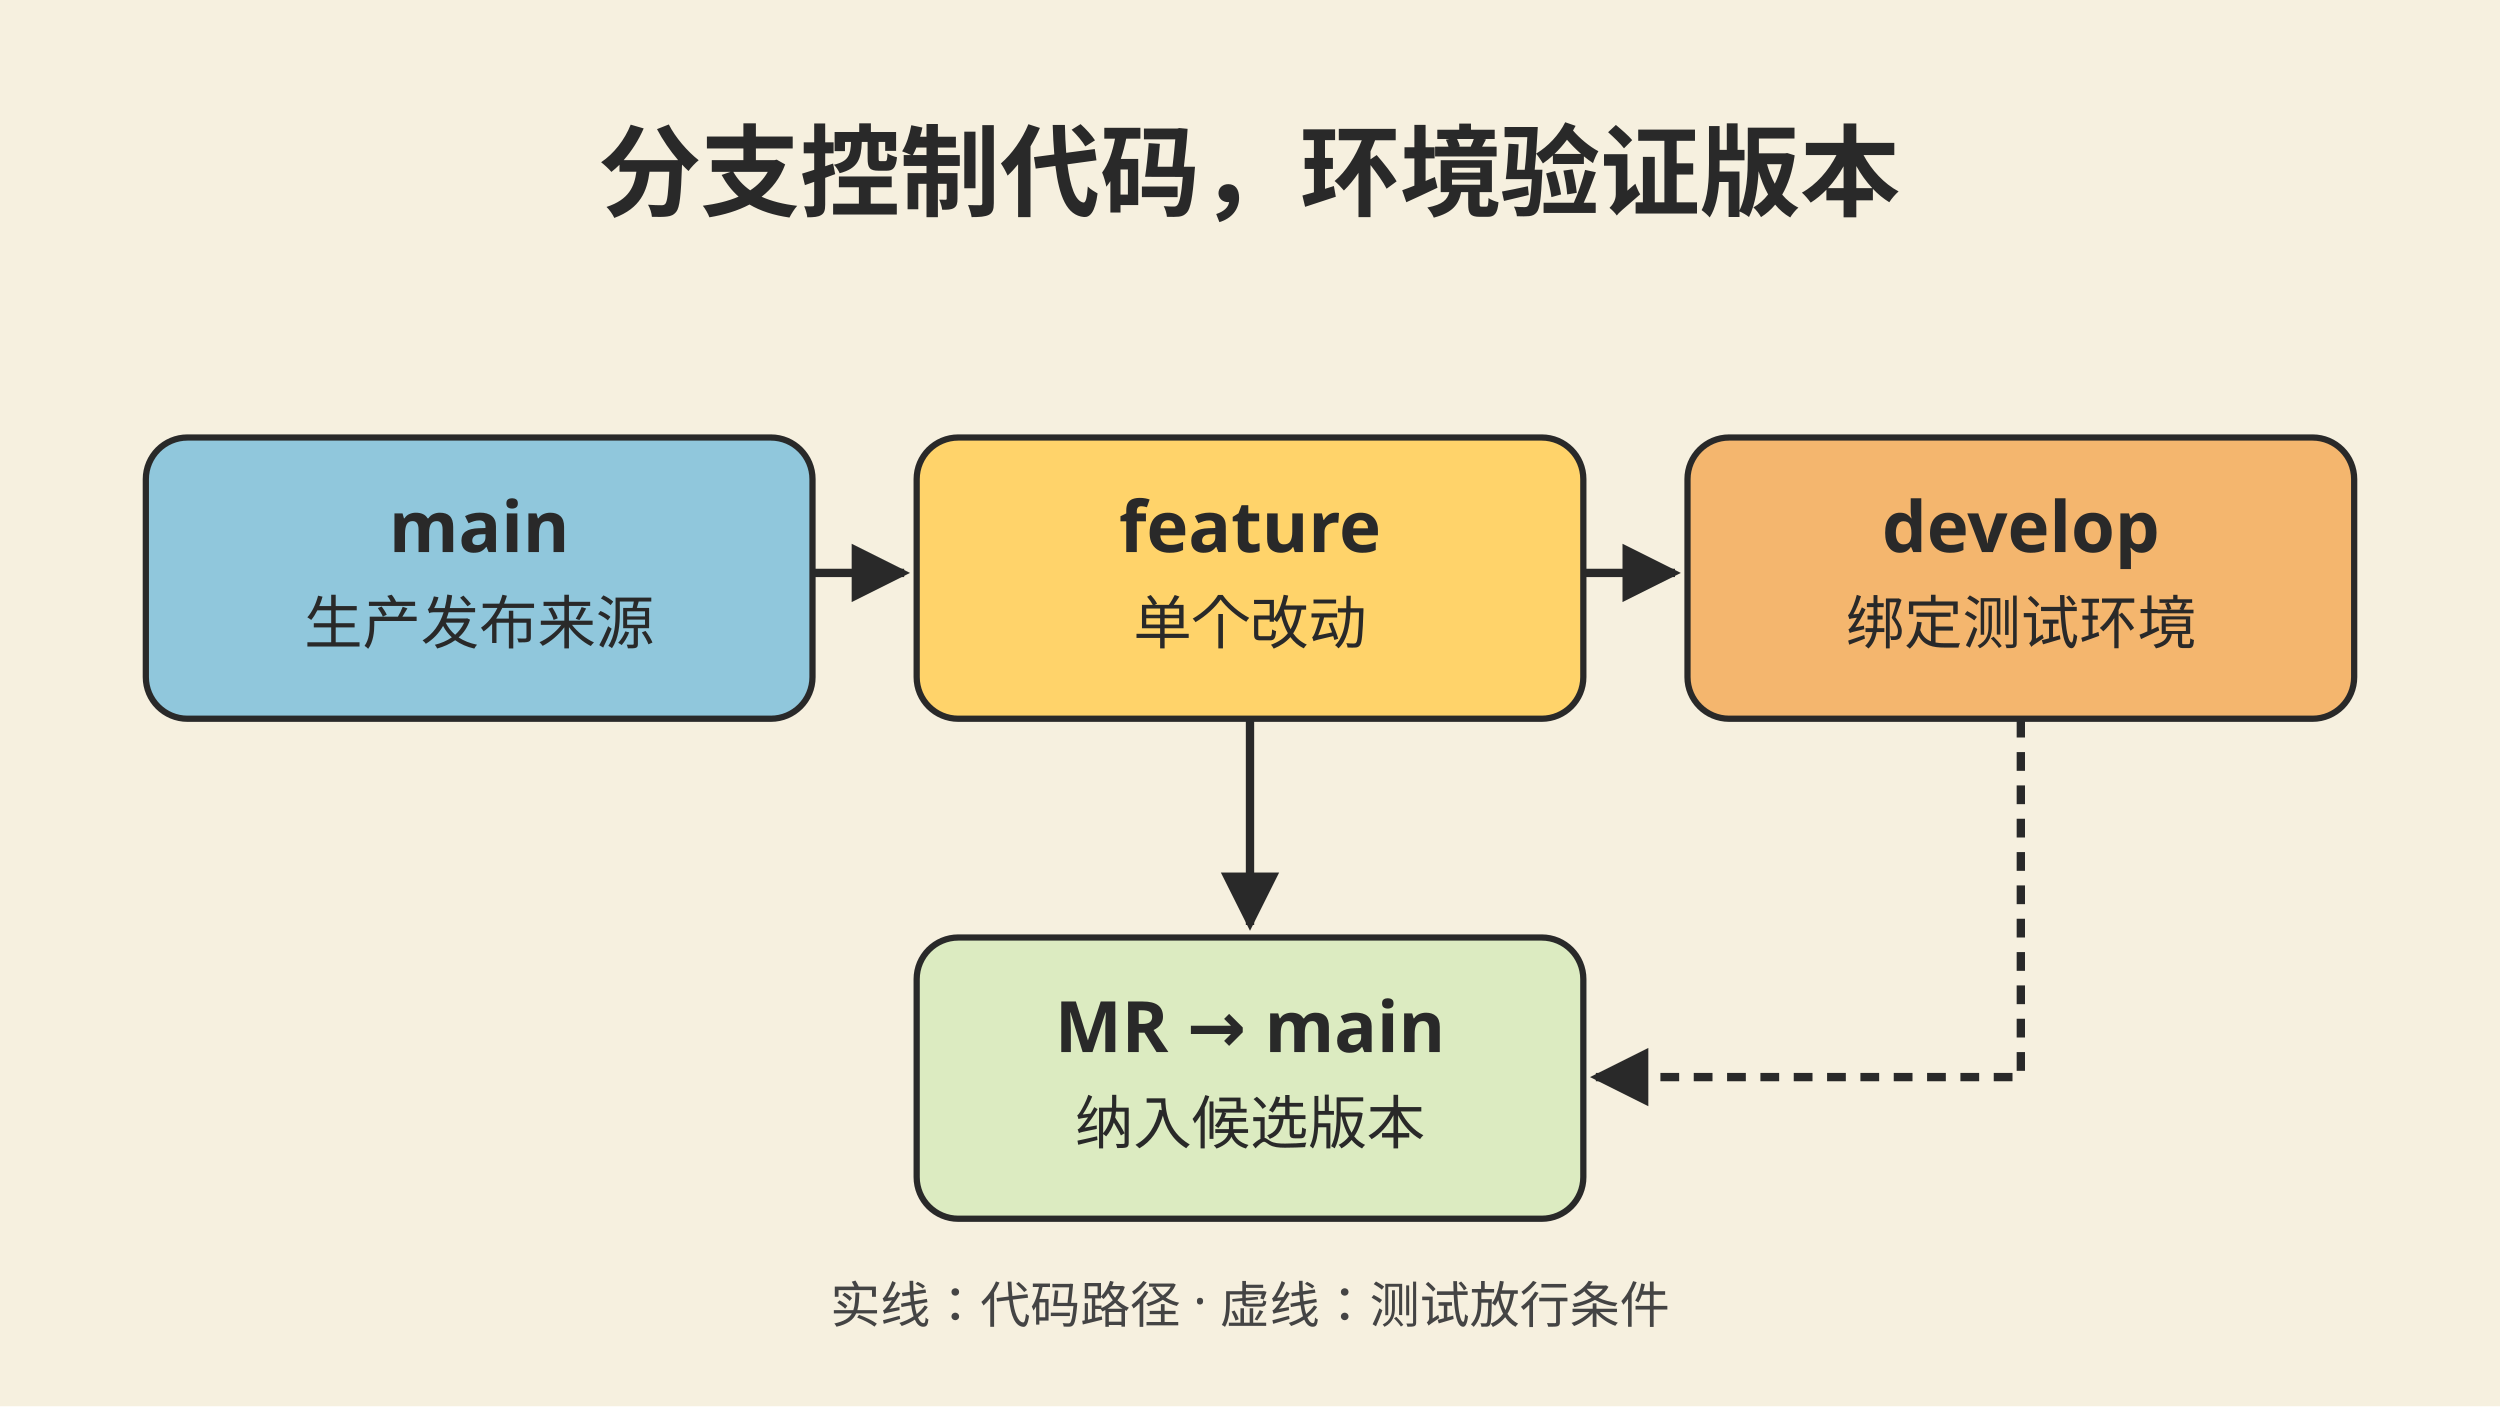
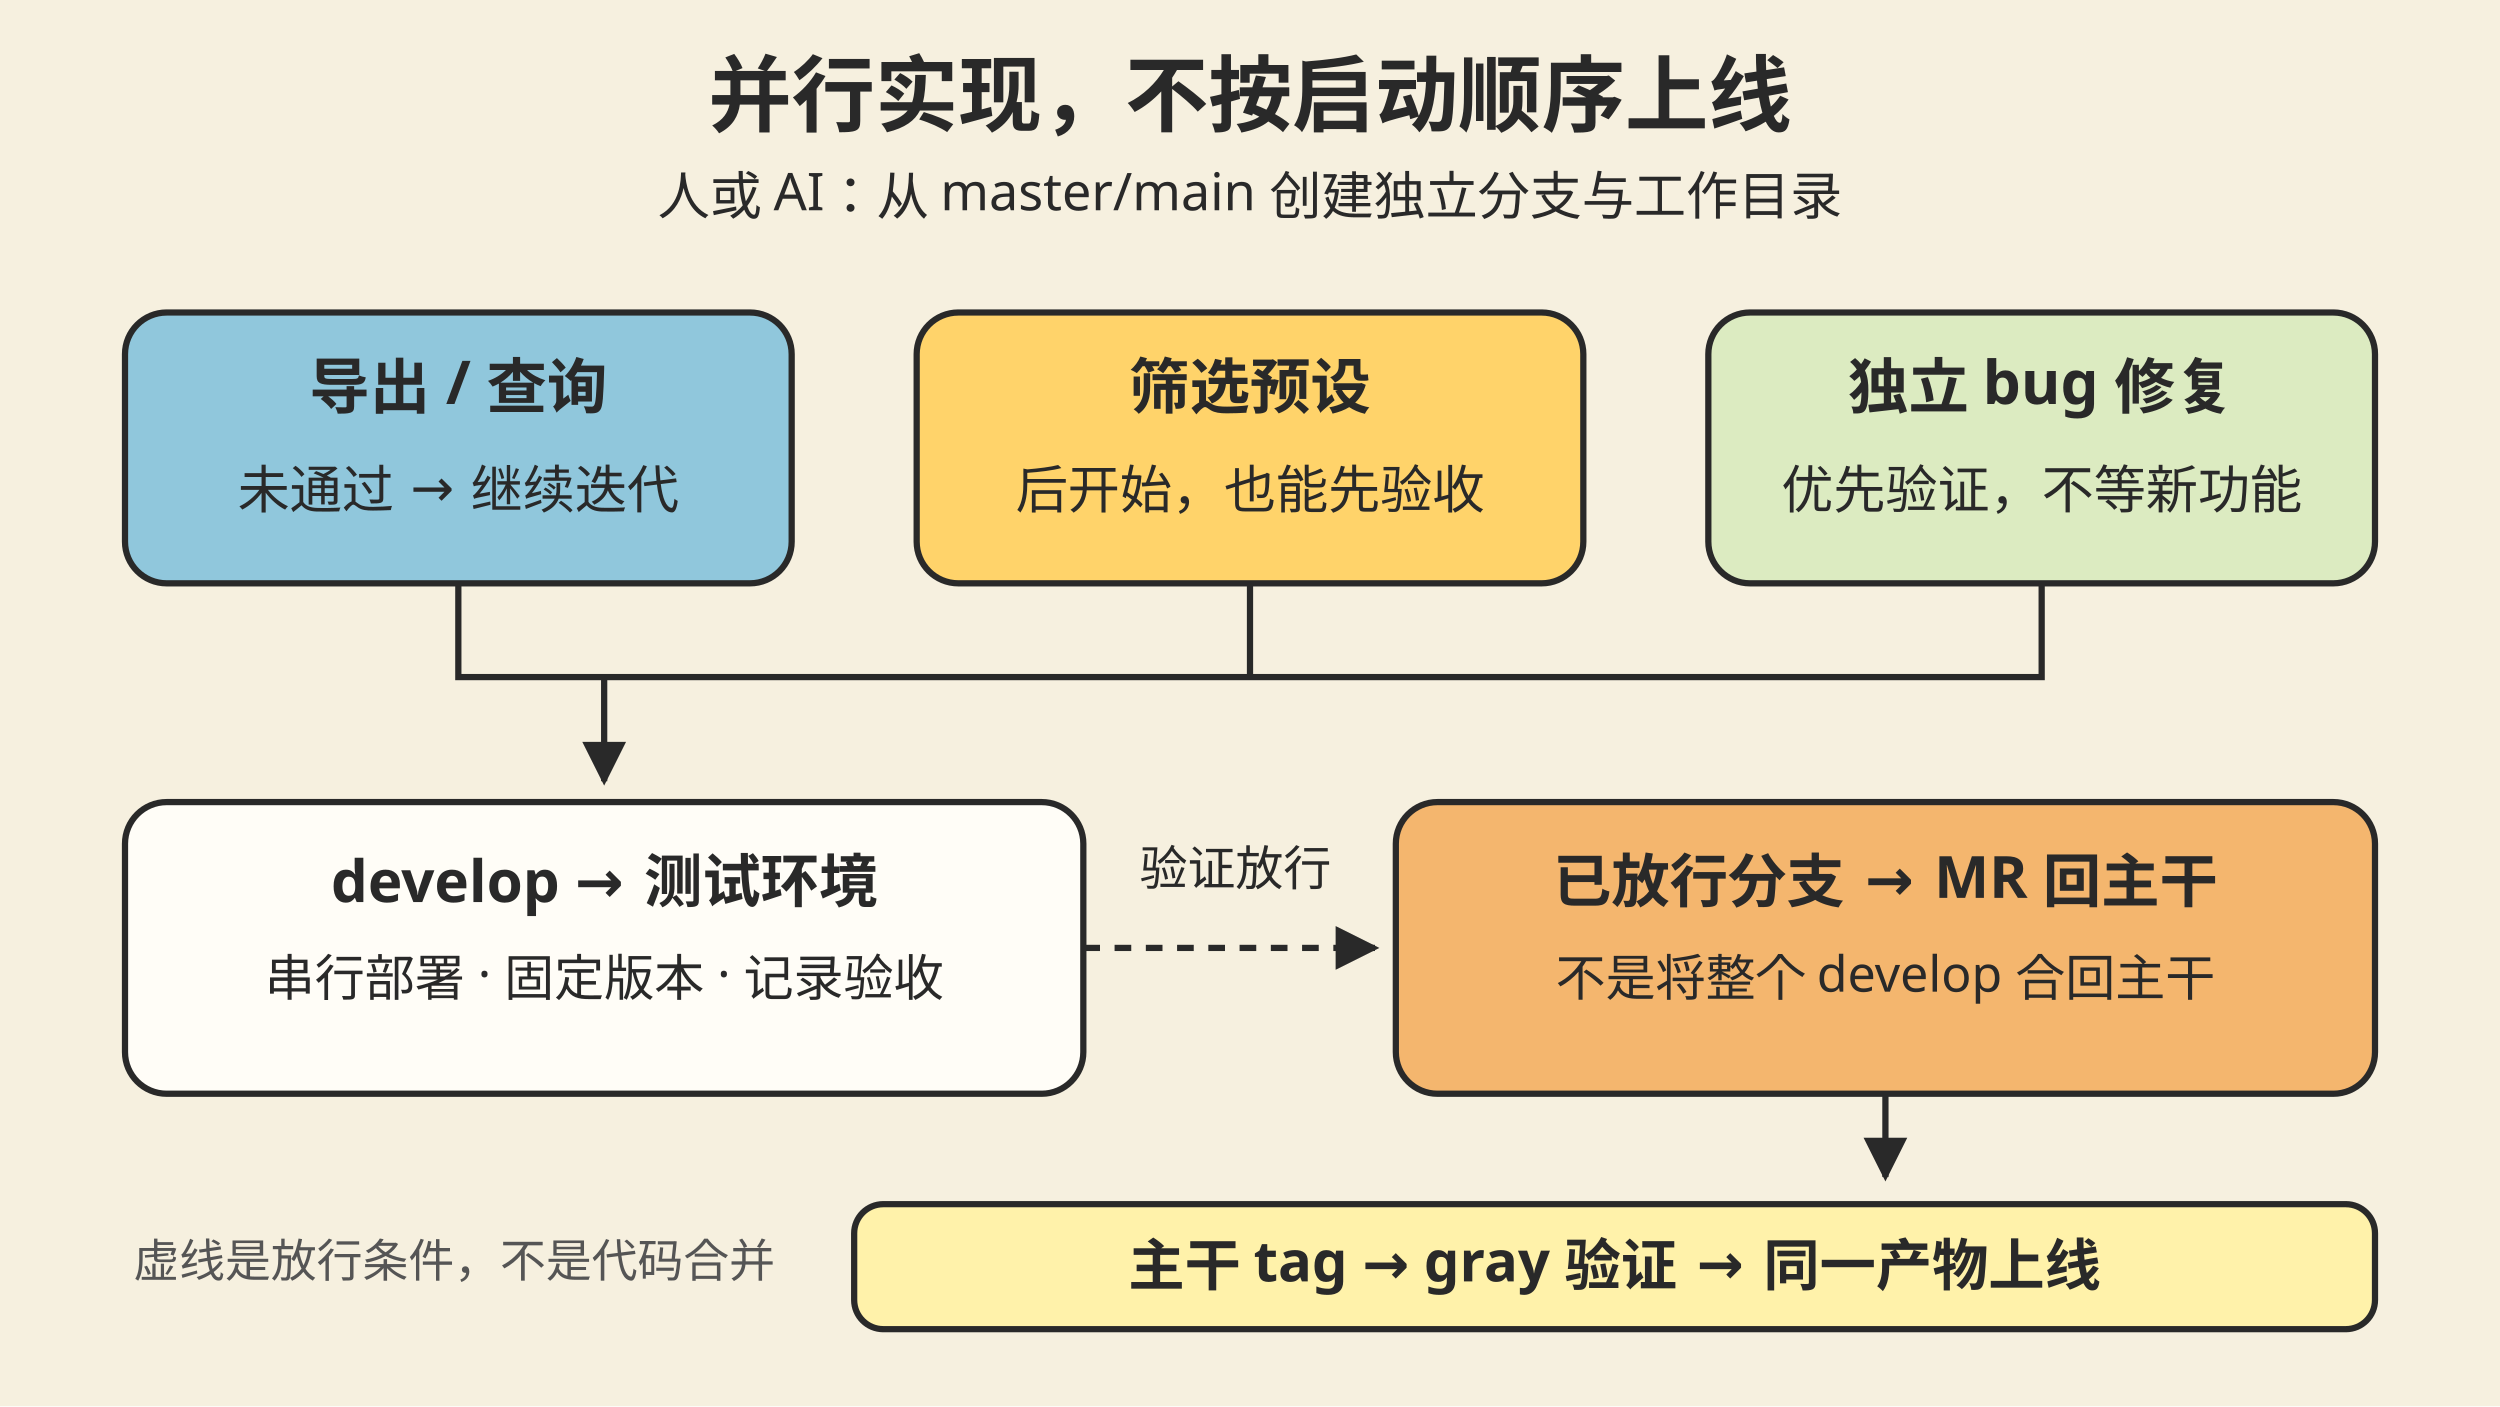
- <svg xmlns="http://www.w3.org/2000/svg" width="1200" height="675" viewBox="0 0 1200 675">
+ <svg xmlns="http://www.w3.org/2000/svg" width="1200" height="675" viewBox="0 0 1200 675" role="img" aria-labelledby="title desc">
  <defs>
    <marker id="a" viewBox="0 0 10 10" refX="9" refY="5" markerWidth="7" markerHeight="7" orient="auto">
      <path d="M0 0 L10 5 L0 10" fill="#292929" />
    </marker>
  </defs>
  <rect width="1200" height="675" fill="#f6f0df" />
  <g font-family="Arial Unicode MS, PingFang SC, sans-serif" fill="#292929" text-anchor="middle">
-     <text x="600" y="100" font-size="48" font-weight="700">分支控制代码，环境验证版本</text>
-     <rect x="70" y="210" width="320" height="135" rx="20" fill="#90c7dc" stroke="#292929" stroke-width="3" />
-     <text x="230" y="265" font-size="34" font-weight="700">main</text>
-     <text x="230" y="309" font-size="28">生产发布来源</text>
-     <rect x="440" y="210" width="320" height="135" rx="20" fill="#ffd36a" stroke="#292929" stroke-width="3" />
-     <text x="600" y="265" font-size="34" font-weight="700">feature</text>
-     <text x="600" y="309" font-size="28">单个改动</text>
-     <rect x="810" y="210" width="320" height="135" rx="20" fill="#f4b66e" stroke="#292929" stroke-width="3" />
-     <text x="970" y="265" font-size="34" font-weight="700">develop</text>
-     <text x="970" y="309" font-size="28">绑定测试环境</text>
-     <rect x="440" y="450" width="320" height="135" rx="20" fill="#dcebc1" stroke="#292929" stroke-width="3" />
-     <text x="600" y="505" font-size="34" font-weight="700">MR → main</text>
-     <text x="600" y="549" font-size="28">纳入候选版本</text>
+     <text x="600" y="60" font-size="40" font-weight="700">并行实现，不按启动顺序上线</text>
+     <text x="600" y="103" font-size="25">人或 AI：从 master/main 创建独立分支与工作目录</text>
+     <g stroke="#292929" stroke-width="3">
+       <rect x="60" y="150" width="320" height="130" rx="20" fill="#90c7dc" />
+       <rect x="440" y="150" width="320" height="130" rx="20" fill="#ffd36a" />
+       <rect x="820" y="150" width="320" height="130" rx="20" fill="#dcebc1" />
+       <rect x="60" y="385" width="460" height="140" rx="20" fill="#fffdf7" />
+       <rect x="670" y="385" width="470" height="140" rx="20" fill="#f4b66e" />
+     </g>
+     <text x="220" y="196" font-size="29" font-weight="700">导出 / 查询</text>
+     <text x="220" y="244" font-size="25">未通过 → 继续迭代</text>
+     <text x="600" y="196" font-size="29" font-weight="700">筛选预设</text>
+     <text x="600" y="244" font-size="25">后开始，也能先验收</text>
+     <text x="980" y="196" font-size="29" font-weight="700">独立 bug 修复</text>
+     <text x="980" y="244" font-size="25">优先验证，不等新功能</text>
+     <g stroke="#292929" stroke-width="3" fill="none">
+       <path d="M220 280 V325 H980 V280 M600 280 V325 M290 325 V375" marker-end="url(#a)" />
+       <path d="M520 455 H660" stroke-dasharray="8 7" marker-end="url(#a)" />
+     </g>
+     <text x="290" y="433" font-size="28" font-weight="700">develop → 测试环境</text>
+     <text x="290" y="478" font-size="24">串行部署 · 固定版本 · 记录验收</text>
+     <text x="593" y="425" font-size="23">验证放行</text>
+     <text x="905" y="433" font-size="28" font-weight="700">已放行分支 → MR 回主干</text>
+     <text x="905" y="478" font-size="24">不是将整个 develop 合回主干</text>
+     <path d="M905 525 V565" fill="none" stroke="#292929" stroke-width="3" marker-end="url(#a)" />
+     <rect x="410" y="578" width="730" height="60" rx="14" fill="#fff2aa" stroke="#292929" stroke-width="3" />
+     <text x="775" y="617" font-size="27" font-weight="700">主干 tag → gray 验证 → 同一产物上线</text>
+     <text x="218" y="613" font-size="22" fill="#555">虚线是放行条件，不是代码合并</text>
  </g>
-   <g fill="none" stroke="#292929" stroke-width="4" marker-end="url(#a)">
-     <path d="M390 275 H434" />
-     <path d="M760 275 H804" />
-     <path d="M600 345 V444" />
-     <path d="M970 345 V517 H766" stroke-dasharray="9 7" />
-   </g>
-   <text x="600" y="635" text-anchor="middle" font-family="Arial Unicode MS, PingFang SC, sans-serif" font-size="24" fill="#444">实线：代码路径 · 虚线：测试放行条件</text>
</svg>
